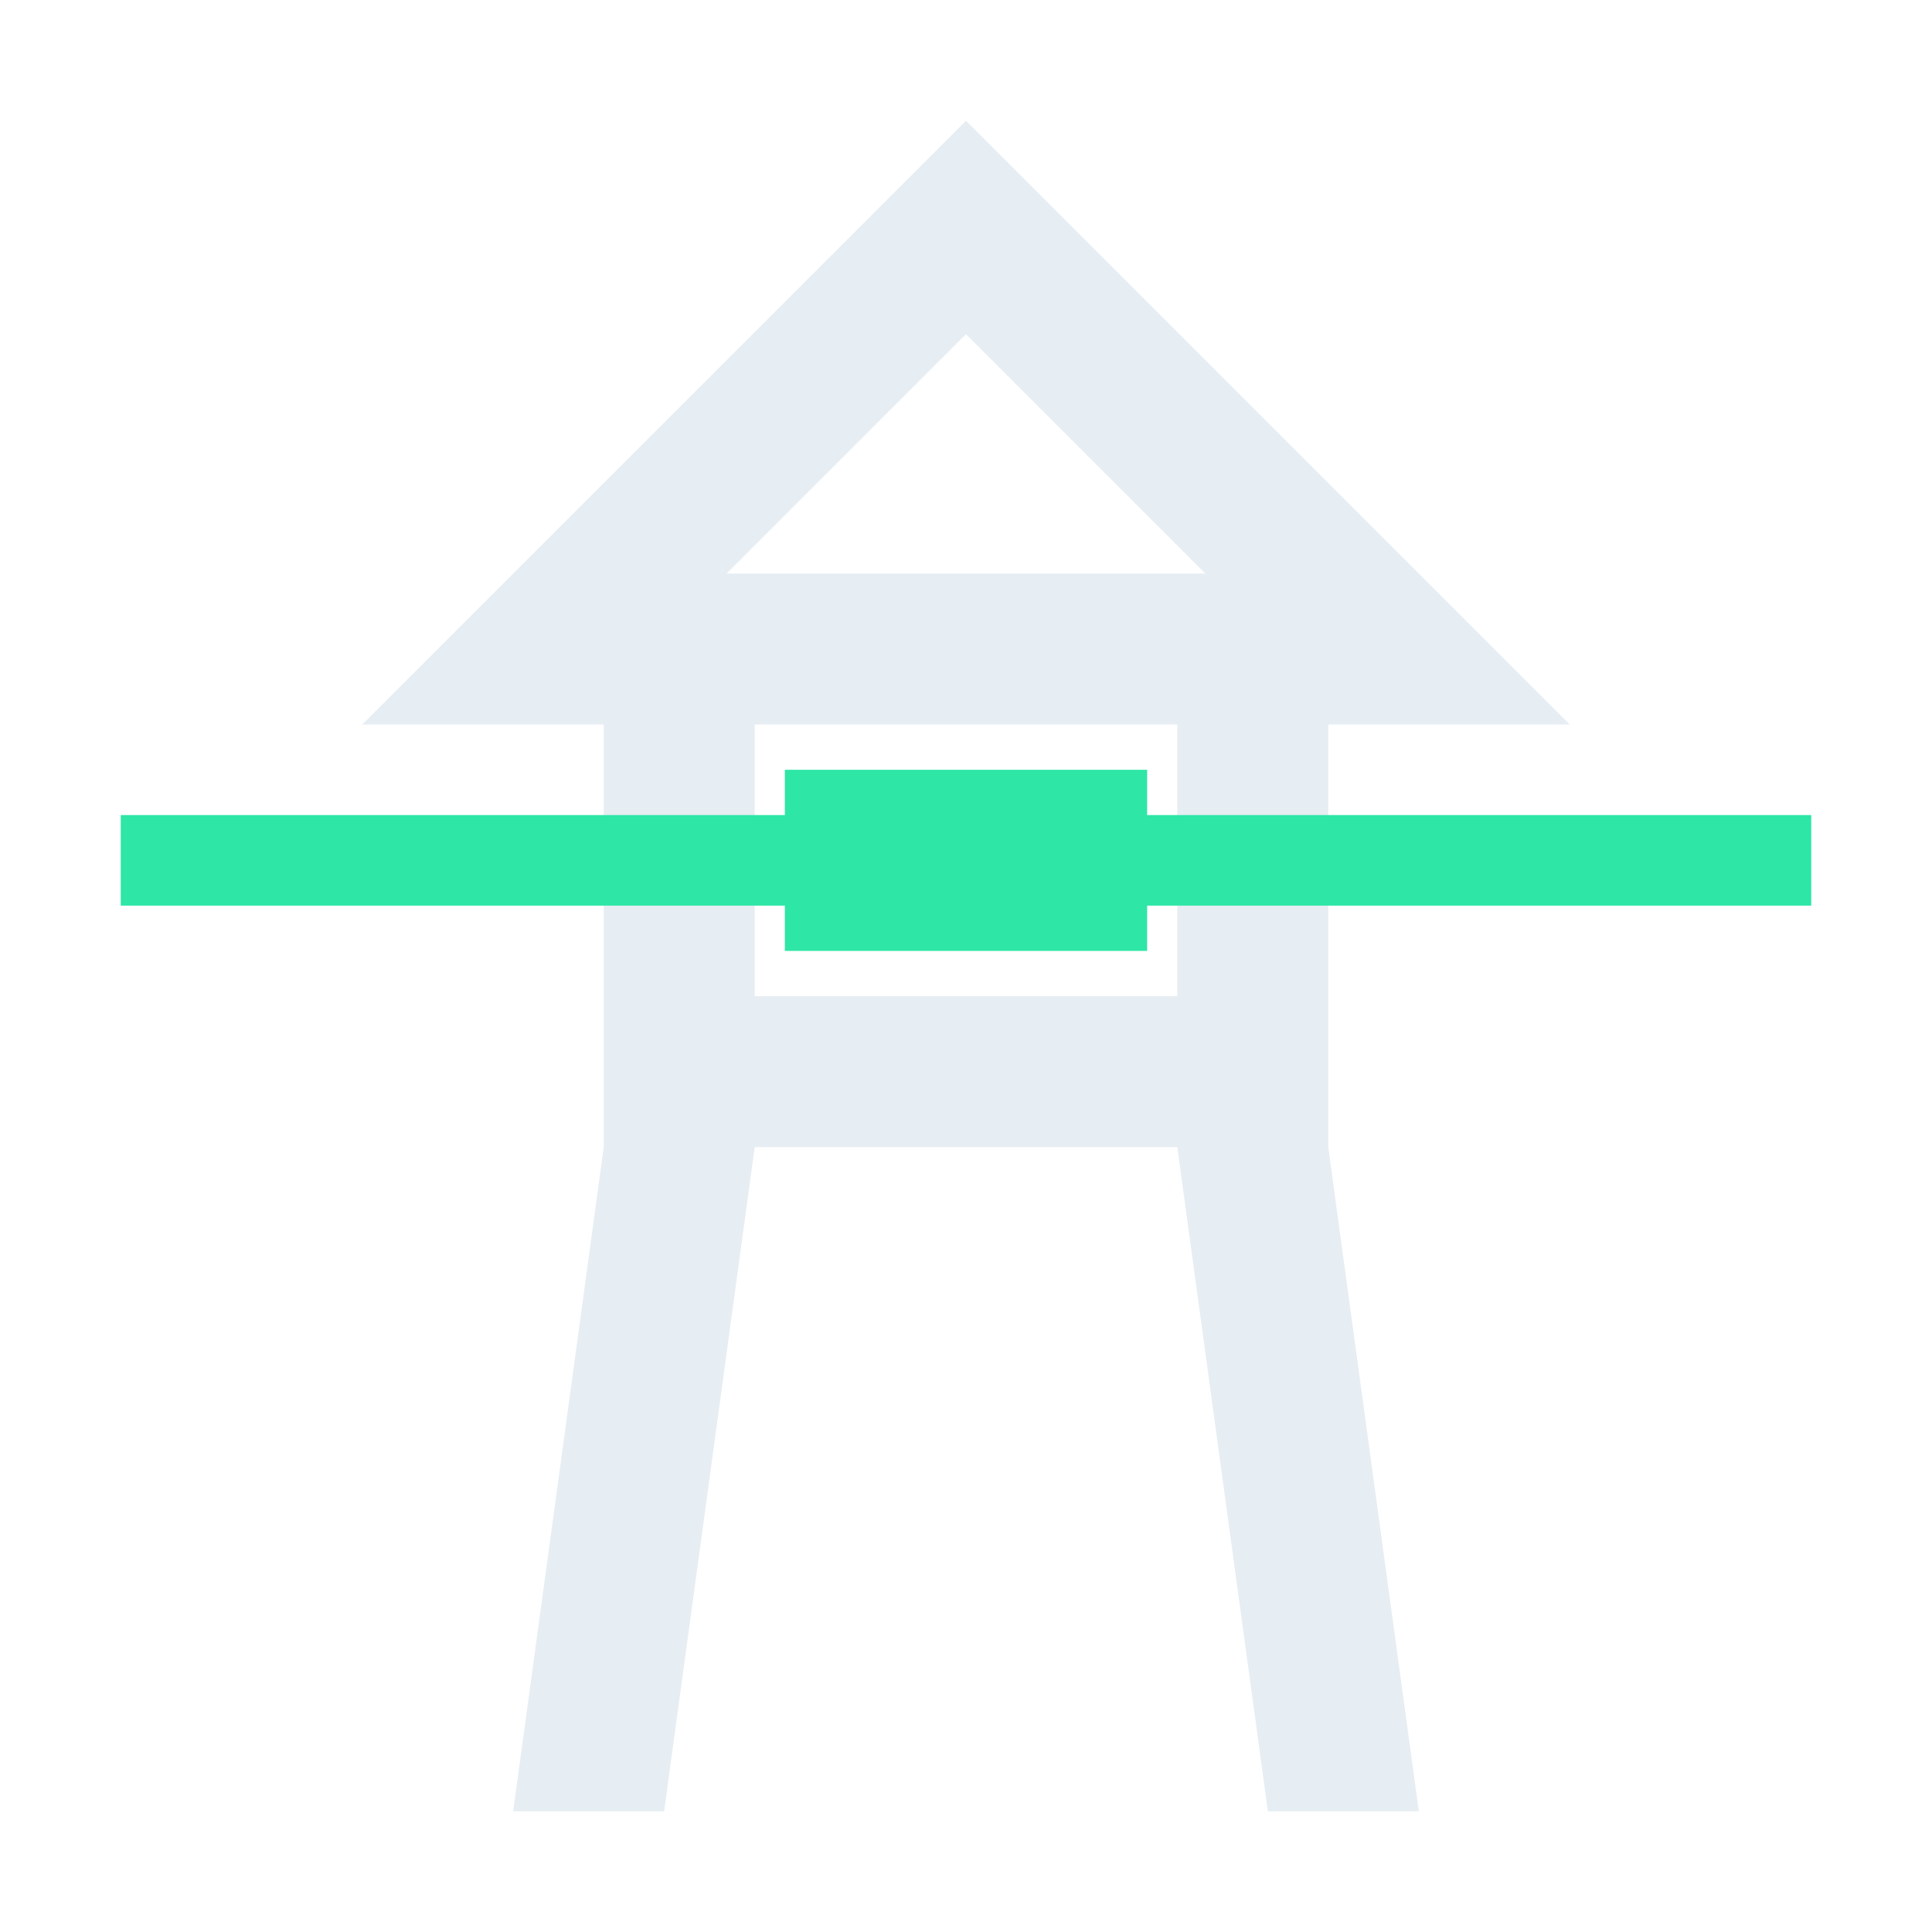
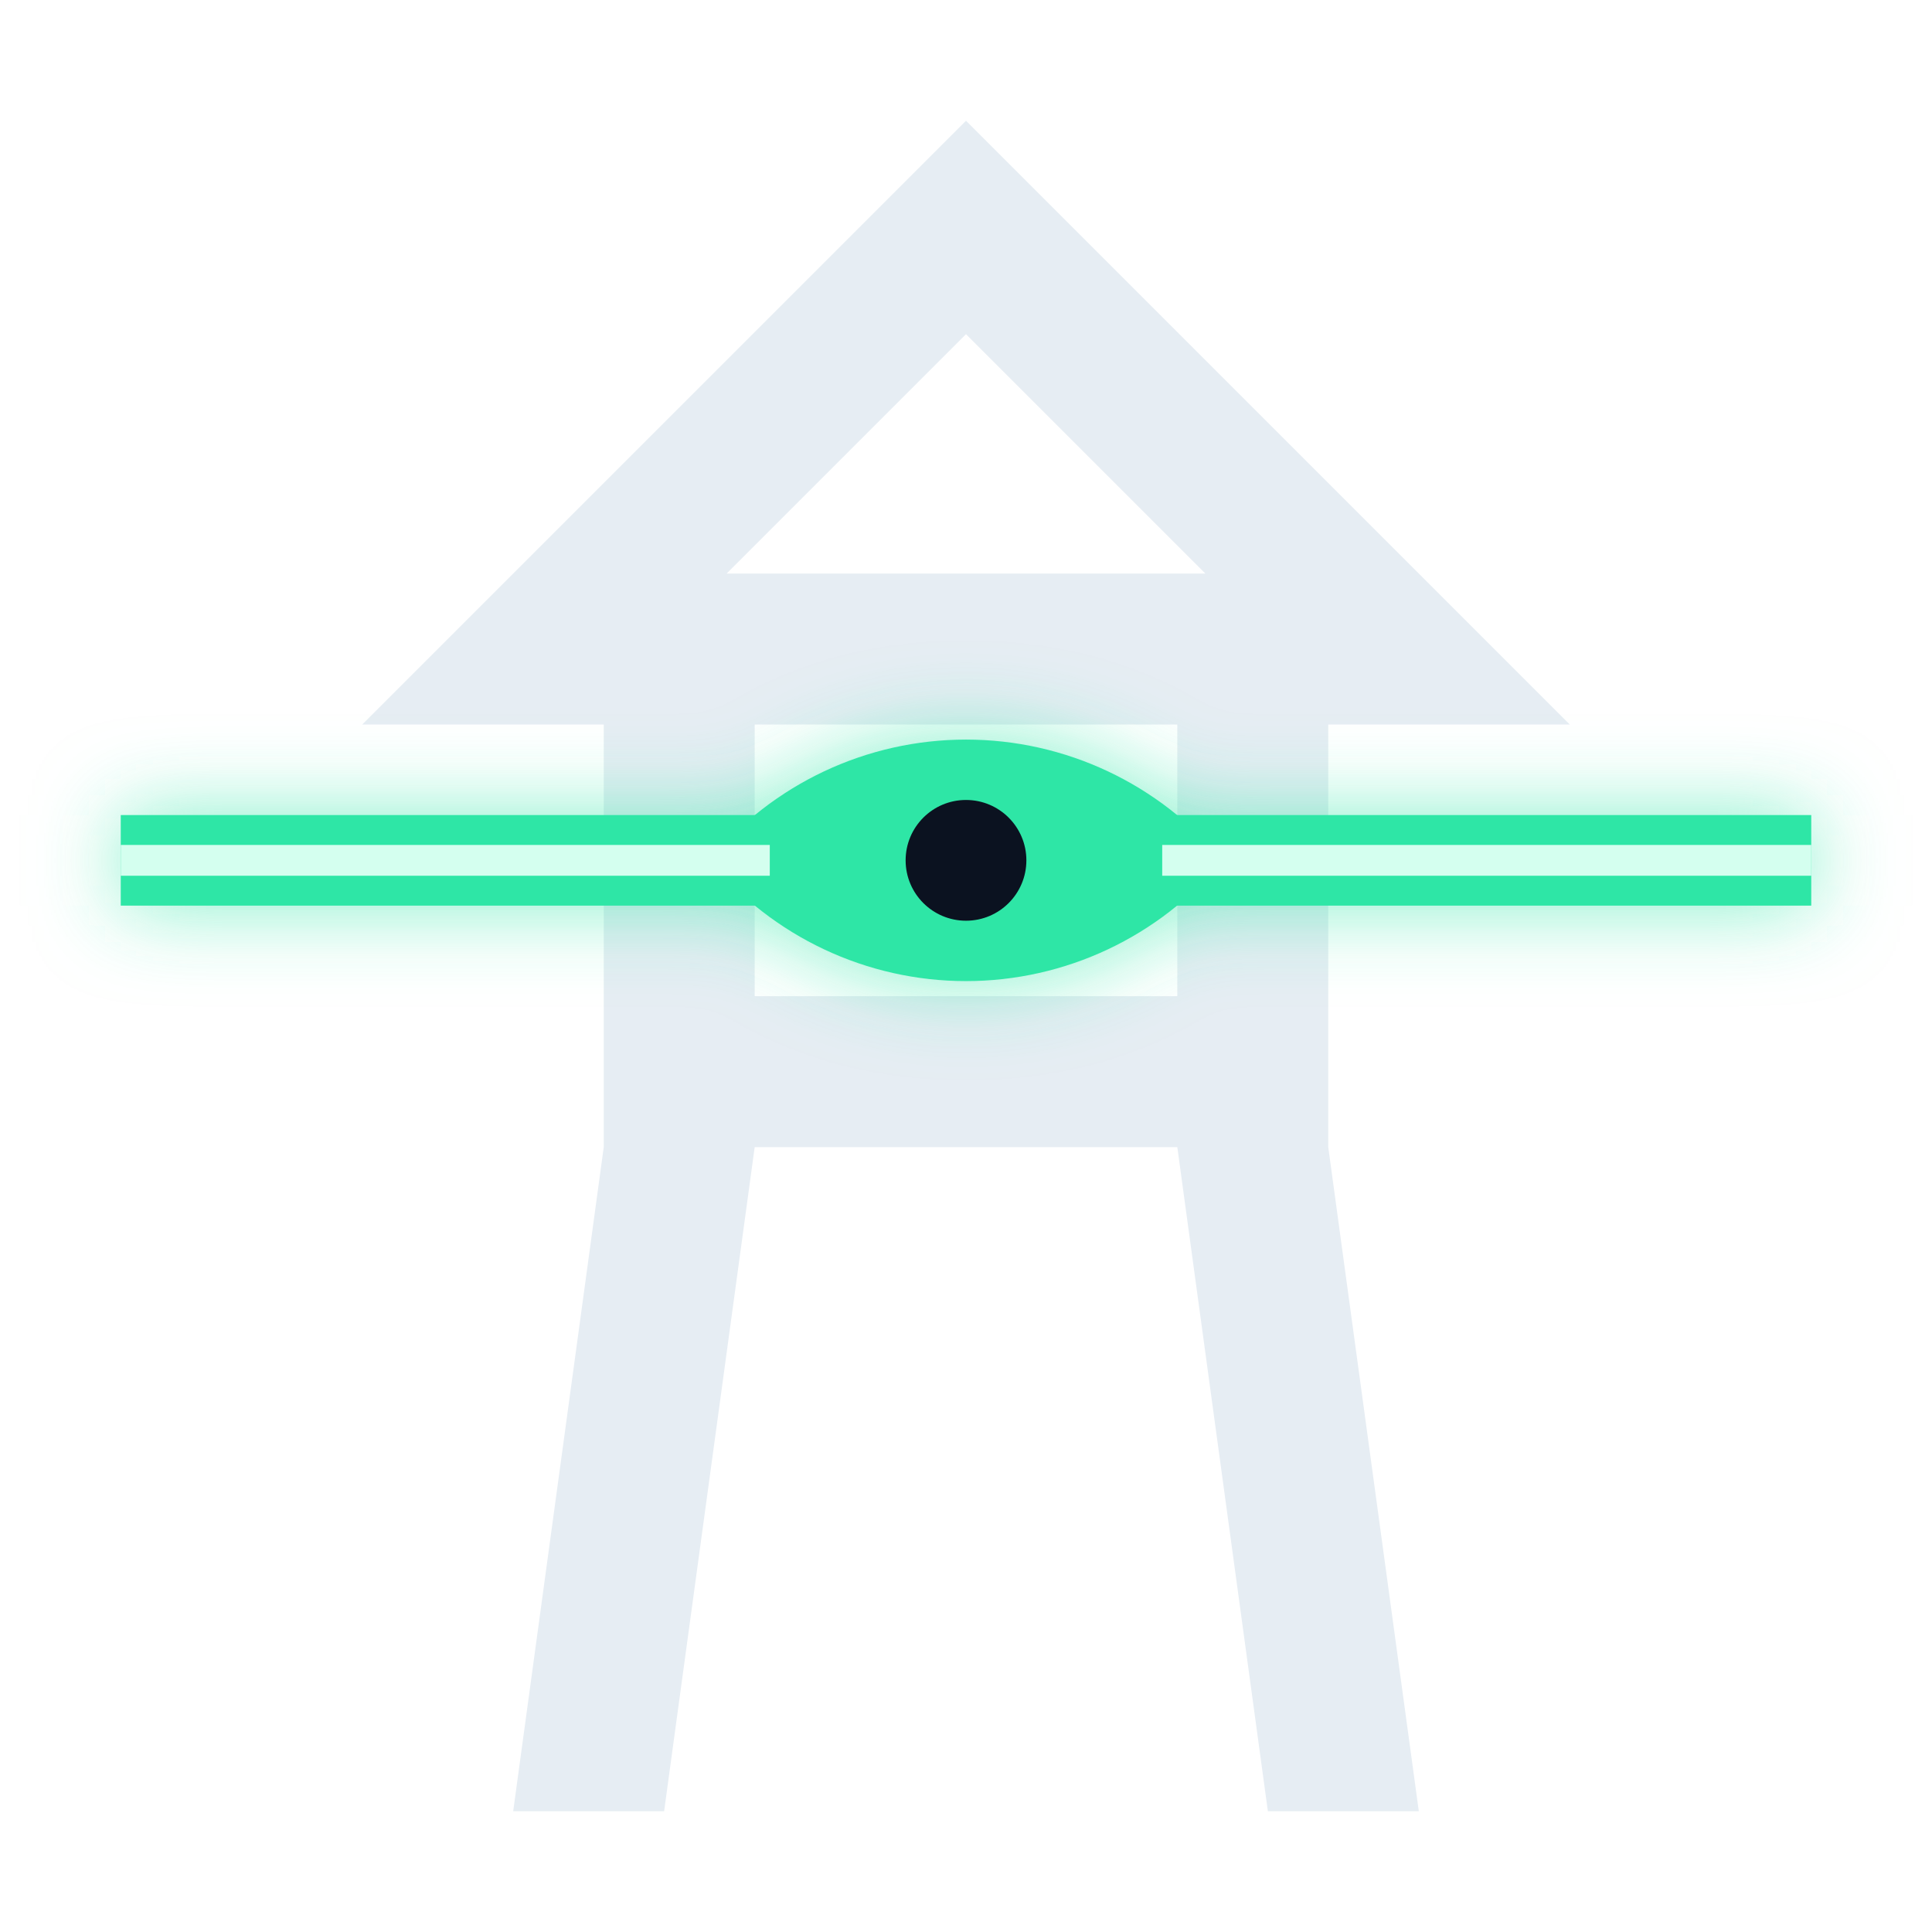
<svg xmlns="http://www.w3.org/2000/svg" viewBox="0 0 64 64" role="img" aria-label="Watchtower">
+   <defs>
+     <filter id="glow" filterUnits="userSpaceOnUse" x="0" y="0" width="64" height="64">
+       <feGaussianBlur stdDeviation="1.4" />
+     </filter>
+   </defs>
  <path fill="#E6EDF3" fill-rule="evenodd" d="M32 4L52 24H12ZM32 11.071L24.071 19H39.929ZM20 24H44V38H20ZM25 24V33H39V24ZM20 38H25L22 60H17ZM39 38H44L47 60H42Z" />
-   <path fill="#2EE6A6" d="M26 25.5H38V31.5H26ZM4 27H60V30H4Z" />
+   <g fill="#2EE6A6" filter="url(#glow)" opacity="0.6">
+     <path d="M4 27H60V30H4Z" />
+     <path d="M23.5 28.5A11.031 11.031 0 0 1 40.5 28.5A11.031 11.031 0 0 1 23.5 28.5Z" />
+   </g>
+   <g fill="#2EE6A6">
+     <path d="M4 27H60V30H4Z" />
+     <path d="M23.5 28.5A11.031 11.031 0 0 1 40.5 28.5A11.031 11.031 0 0 1 23.5 28.5Z" />
+   </g>
+   <path fill="#D4FFEF" d="M4 27.99H25.5V29.01H4ZM38.5 27.99H60V29.01H38.5Z" />
+   <path fill="#0B1220" d="M30 28.5A2 2 0 1 0 34 28.5A2 2 0 1 0 30 28.5Z" />
</svg>
